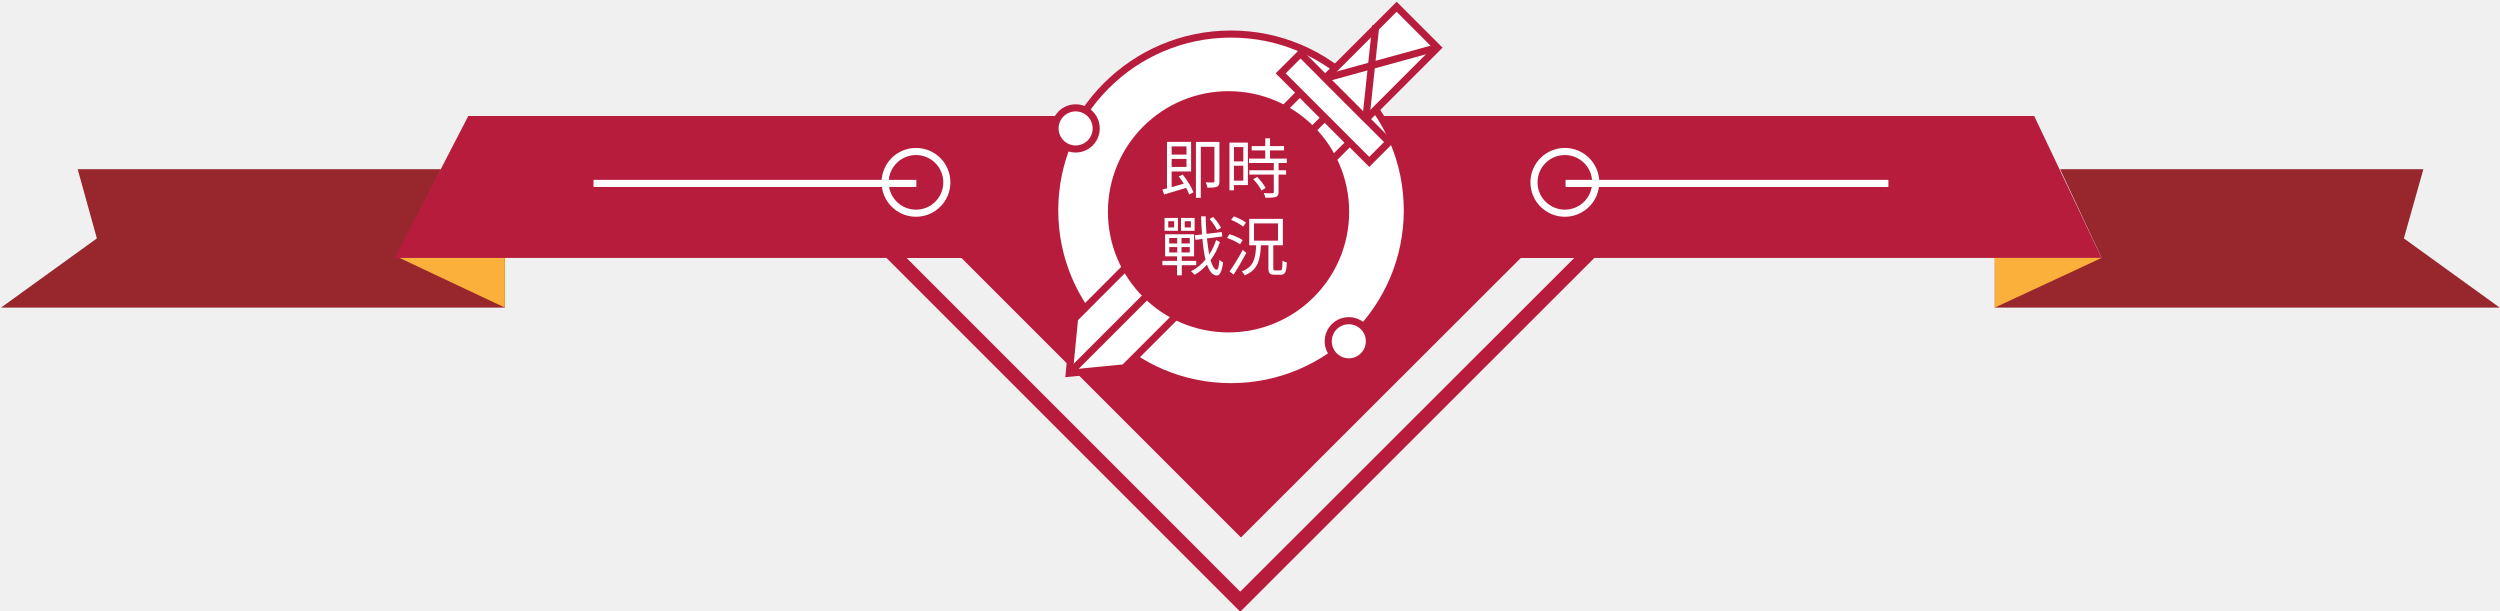
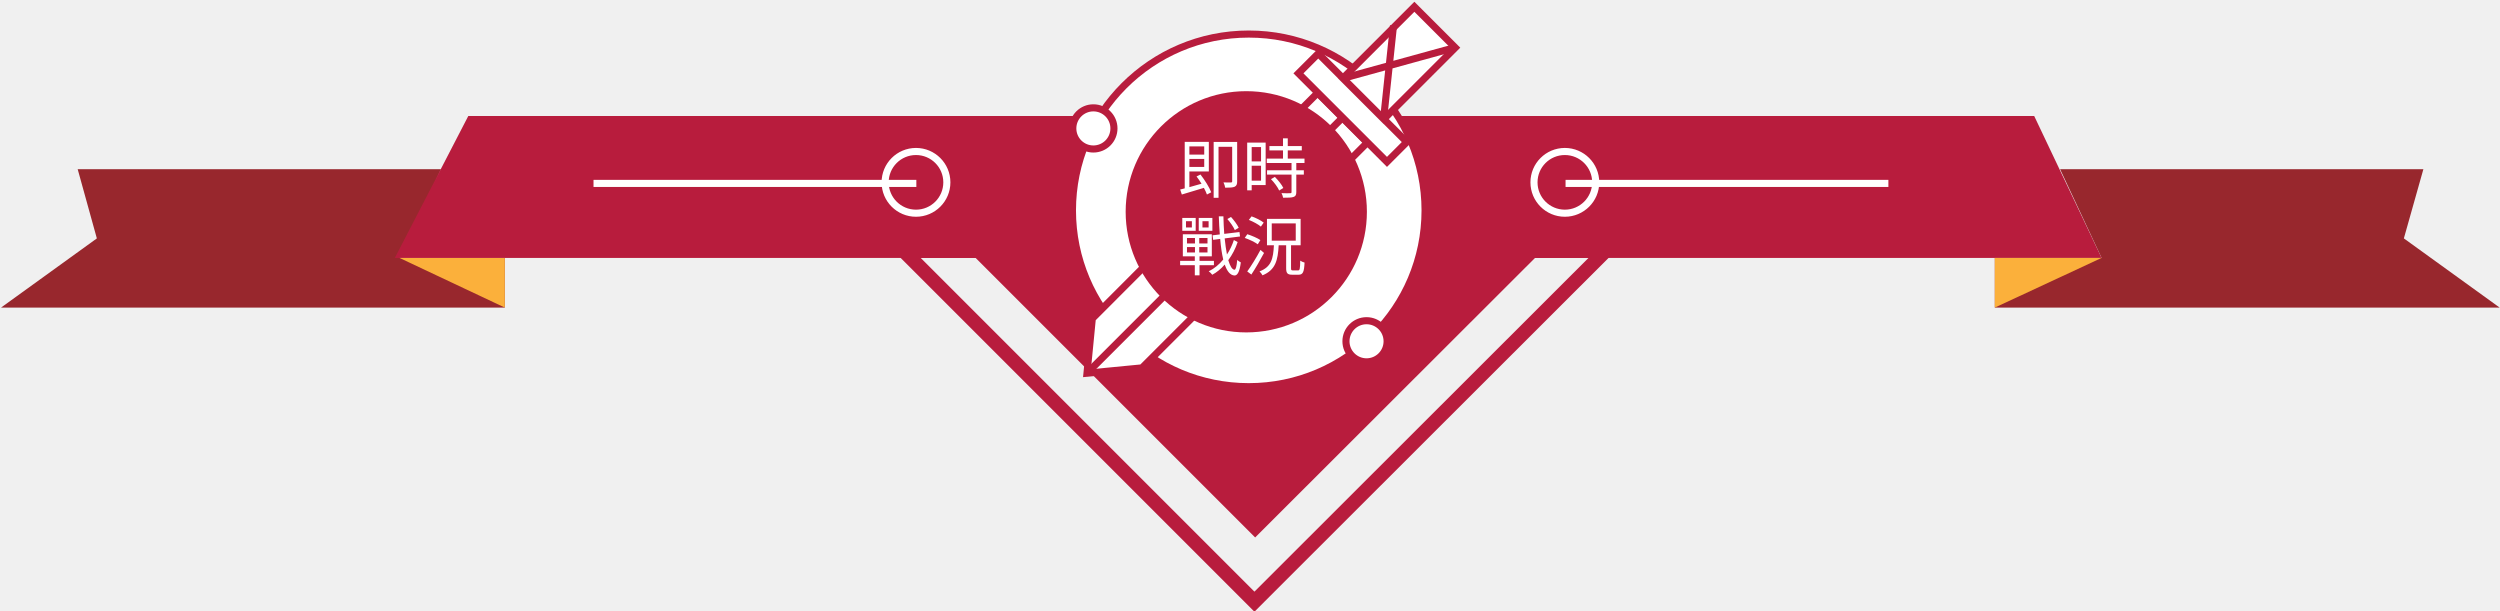
- <svg xmlns="http://www.w3.org/2000/svg" viewBox="293 -21 704.7 172" enable-background="new 293 -21 704.7 172">
-   <path stroke="#B81C3D" stroke-width="4" stroke-miterlimit="10" fill="none" d="M642.6 148.6l-98.9-98.9h197.9z" />
-   <path fill="#B81C3D" d="M642.8 130.5L560 47.7h165.7z" />
-   <path fill="#98272D" d="M293.3 65.7h142v-14h-29.7l11.7-25H314.9l5.4 19.5z" />
-   <path fill="#FBB03B" d="M405.6 51.7l29.7 14v-14z" />
-   <path fill="#B81C3D" d="M885.4 51.7H404.3l20.7-40h441.4z" />
-   <path fill="#98272D" d="M997.6 65.7H855.3v-14h30.1l-11.7-25h102.4l-5.5 19.5z" />
-   <path fill="#FBB03B" d="M885.4 51.7l-30.1 14v-14z" />
+ <svg xmlns="http://www.w3.org/2000/svg" viewBox="344 -79 704.7 172" enable-background="new 344 -79 704.7 172">
+   <path stroke="#B81C3D" stroke-width="4" stroke-miterlimit="10" fill="none" d="M697.6 90.6L598.7-8.3h197.9z" />
+   <path fill="#B81C3D" d="M697.8 72.5L615-10.3h165.7z" />
+   <path fill="#98272D" d="M344.3 7.7h142v-14h-29.7l11.7-25H365.9l5.4 19.5z" />
+   <path fill="#FBB03B" d="M456.6-6.3l29.7 14v-14z" />
+   <path fill="#B81C3D" d="M936.4-6.3H455.3l20.7-40h441.4z" />
+   <path fill="#98272D" d="M1048.6 7.7H906.3v-14h30.1l-11.7-25h102.4l-5.5 19.5z" />
+   <path fill="#FBB03B" d="M936.4-6.3l-30.1 14v-14z" />
  <g stroke="#fff" stroke-width="2" stroke-miterlimit="10" fill="none">
-     <circle cx="551.2" cy="30.4" r="8.7" />
-     <path d="M551.3 30.7h-91" />
+     <circle cx="602.2" cy="-27.6" r="8.7" />
+     <path d="M602.3-27.3h-91" />
  </g>
  <g stroke="#fff" stroke-width="2" stroke-miterlimit="10" fill="none">
-     <circle cx="734.1" cy="30.4" r="8.7" />
-     <path d="M734.3 30.7h91" />
+     <circle cx="785.1" cy="-27.6" r="8.7" />
+     <path d="M785.3-27.3h91" />
  </g>
-   <circle fill="#fff" stroke="#B81C3D" stroke-width="2" stroke-miterlimit="10" cx="640" cy="38.3" r="49.7" />
+   <circle fill="#fff" stroke="#B81C3D" stroke-width="2" stroke-miterlimit="10" cx="696" cy="-19.7" r="49.7" />
  <g stroke="#B81C3D" stroke-width="2" stroke-miterlimit="10">
-     <path fill="#fff" d="M659.4 5.2l14 14-63.5 63.5-15.5 1.5 1.5-15.4z" />
-     <path fill="none" d="M594.4 84.2l72-72" />
-     <path fill="#fff" d="M659.588-5.913l24.96 24.96-5.585 5.587-24.96-24.96zM686.684-19.09L698.21-7.562 678.056 12.59 666.53 1.063z" />
-     <path fill="none" d="M678 12.6l2.8-26.4M666.5 1.1l31.6-8.7" />
+     <path fill="#fff" d="M715.4-52.8l14 14-63.5 63.5-15.5 1.5 1.5-15.4z" />
+     <path fill="none" d="M650.4 26.2l72-72" />
+     <path fill="#fff" d="M715.588-63.913l24.96 24.96-5.586 5.587-24.96-24.96zM742.683-77.09l11.526 11.527-20.154 20.152-11.525-11.526z" />
+     <path fill="none" d="M734-45.4l2.8-26.4M722.5-56.9l31.6-8.7" />
  </g>
-   <circle fill="#B81C3D" cx="639.3" cy="38.7" r="34" />
-   <text transform="translate(619.964 33.3)" fill="#fff" font-family="'LiGothicMed'" font-size="18.202">即時</text>
-   <text transform="translate(619.964 55.142)" fill="#fff" font-family="'LiGothicMed'" font-size="18.202">戰況</text>
-   <circle fill="#fff" stroke="#B81C3D" stroke-width="2" stroke-miterlimit="10" cx="596.2" cy="15.2" r="5.8" />
-   <circle fill="#fff" stroke="#B81C3D" stroke-width="2" stroke-miterlimit="10" cx="673.2" cy="75.2" r="5.8" />
+   <circle fill="#B81C3D" cx="695.3" cy="-19.3" r="34" />
+   <text transform="translate(675.964 -24.7)" fill="#fff" font-family="'LiGothicMed'" font-size="18.202">即時</text>
+   <text transform="translate(675.964 -2.858)" fill="#fff" font-family="'LiGothicMed'" font-size="18.202">戰況</text>
+   <circle fill="#fff" stroke="#B81C3D" stroke-width="2" stroke-miterlimit="10" cx="652.2" cy="-42.8" r="5.8" />
+   <circle fill="#fff" stroke="#B81C3D" stroke-width="2" stroke-miterlimit="10" cx="729.2" cy="17.2" r="5.8" />
</svg>
